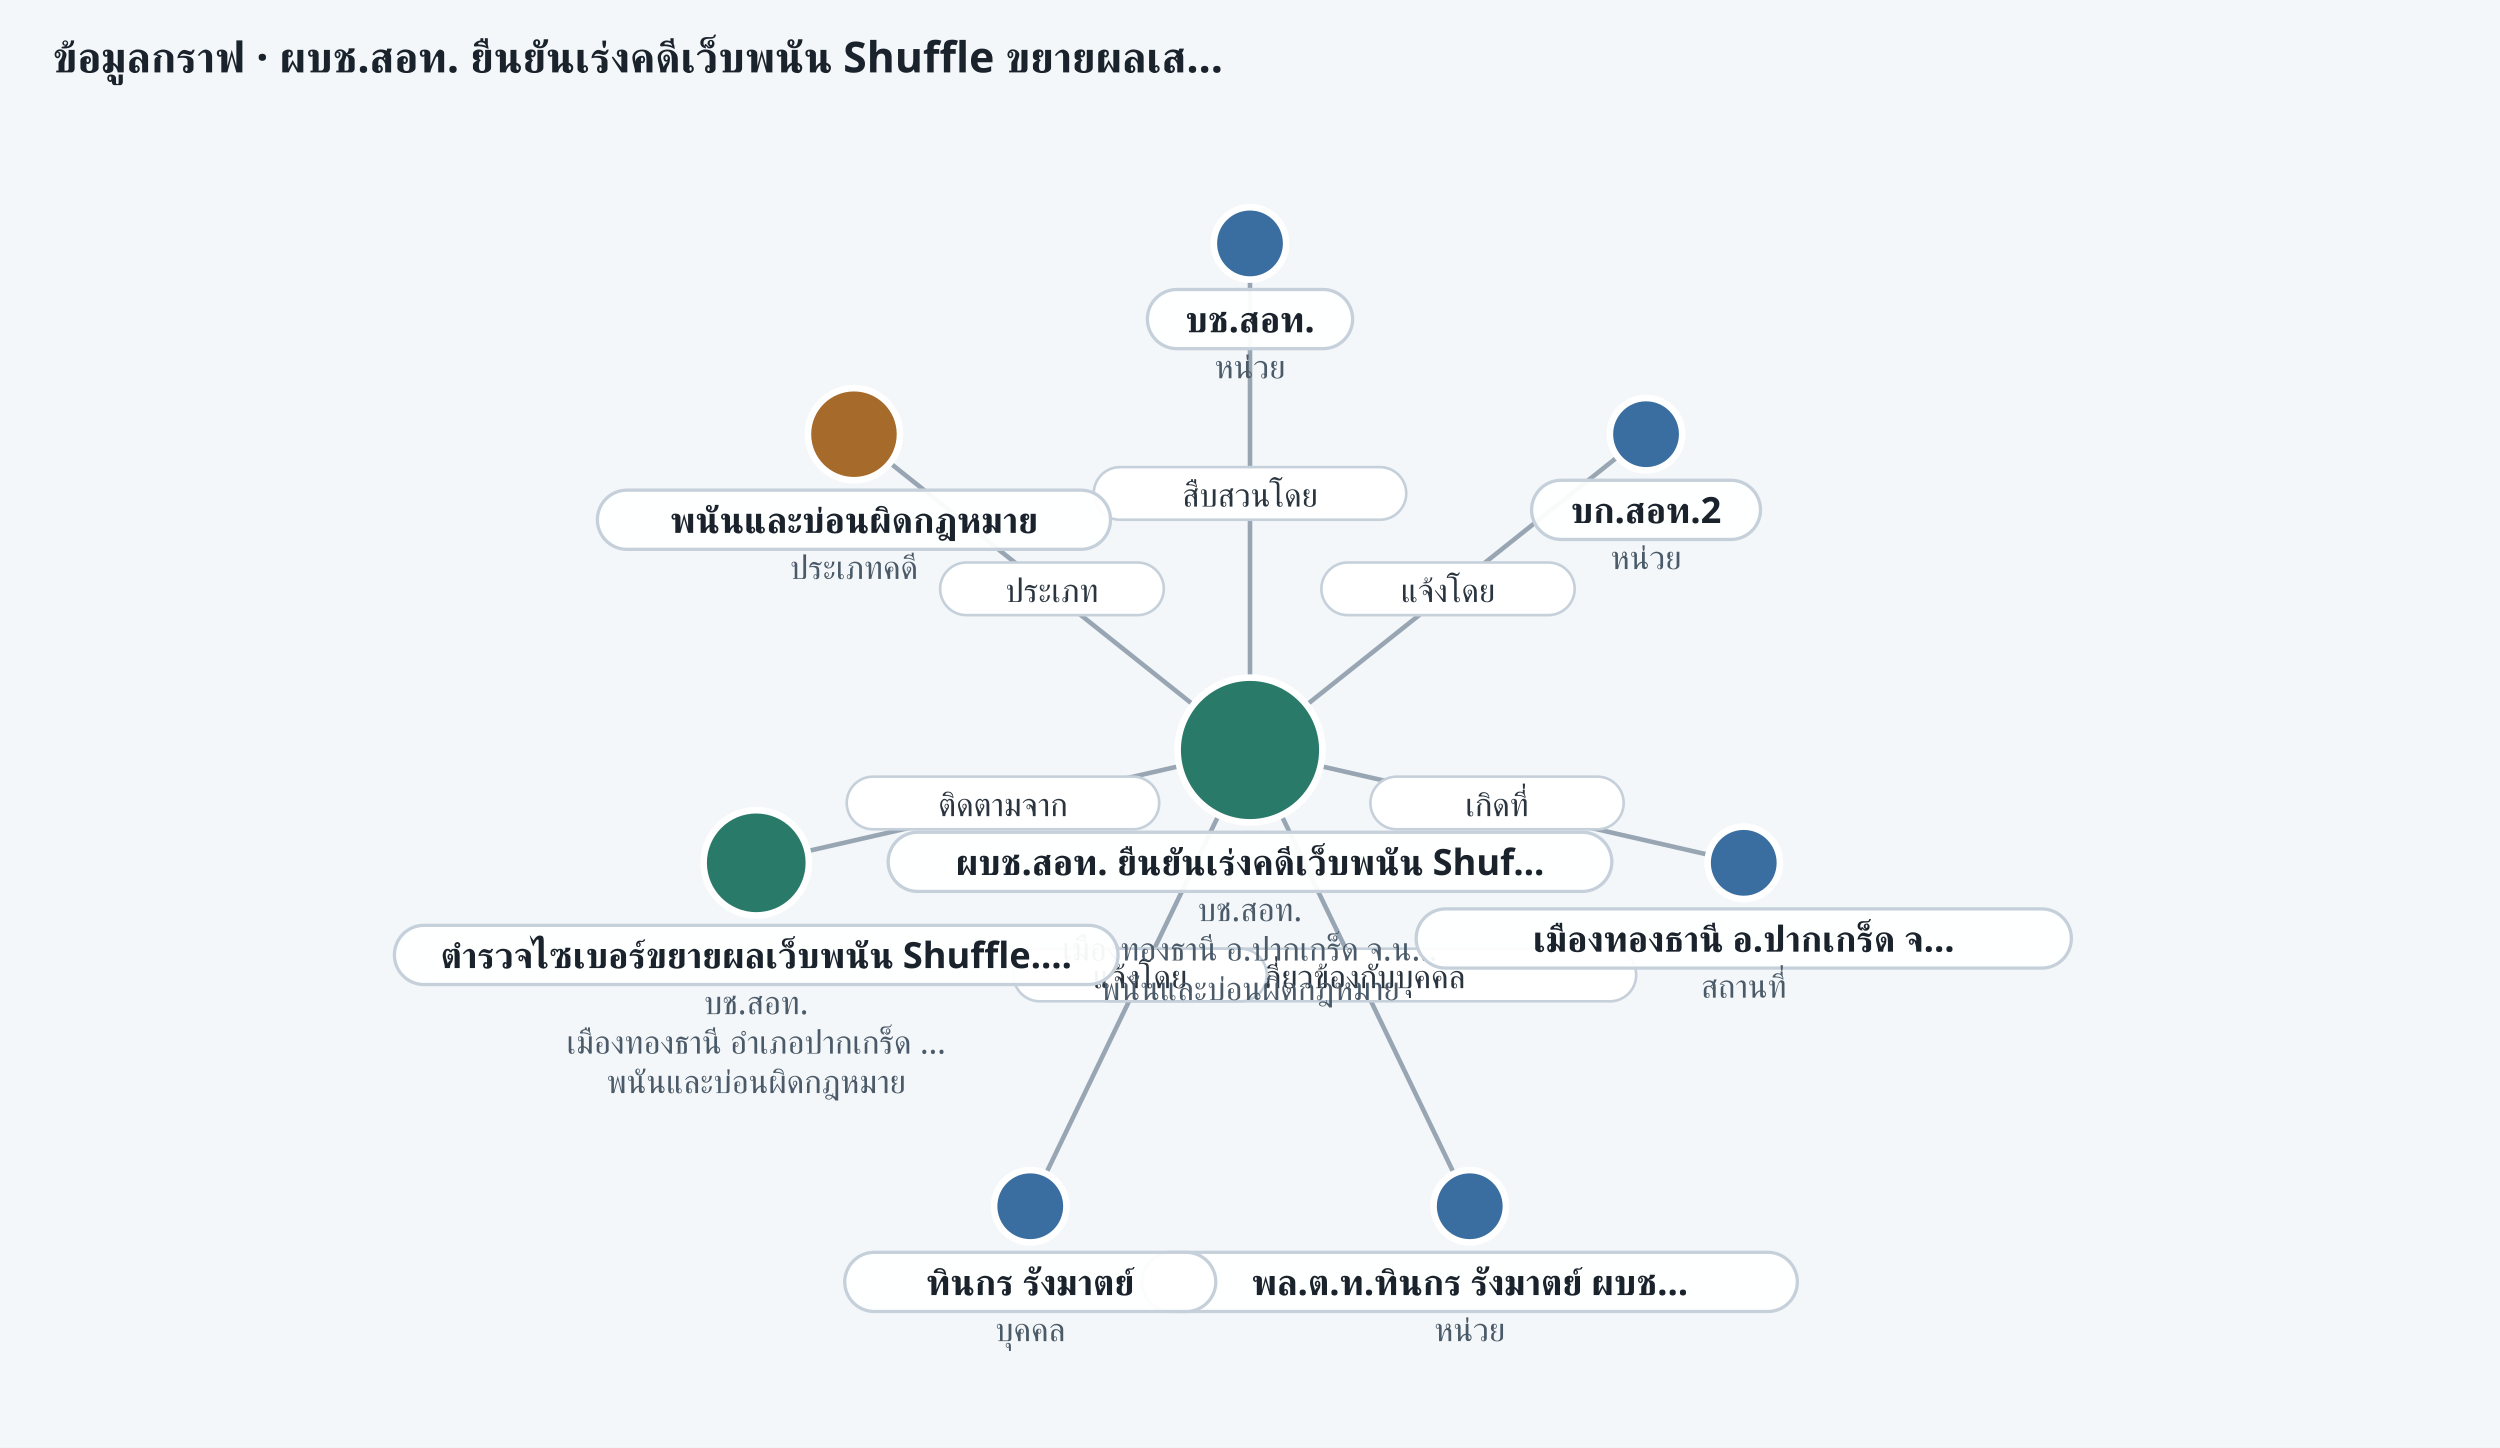
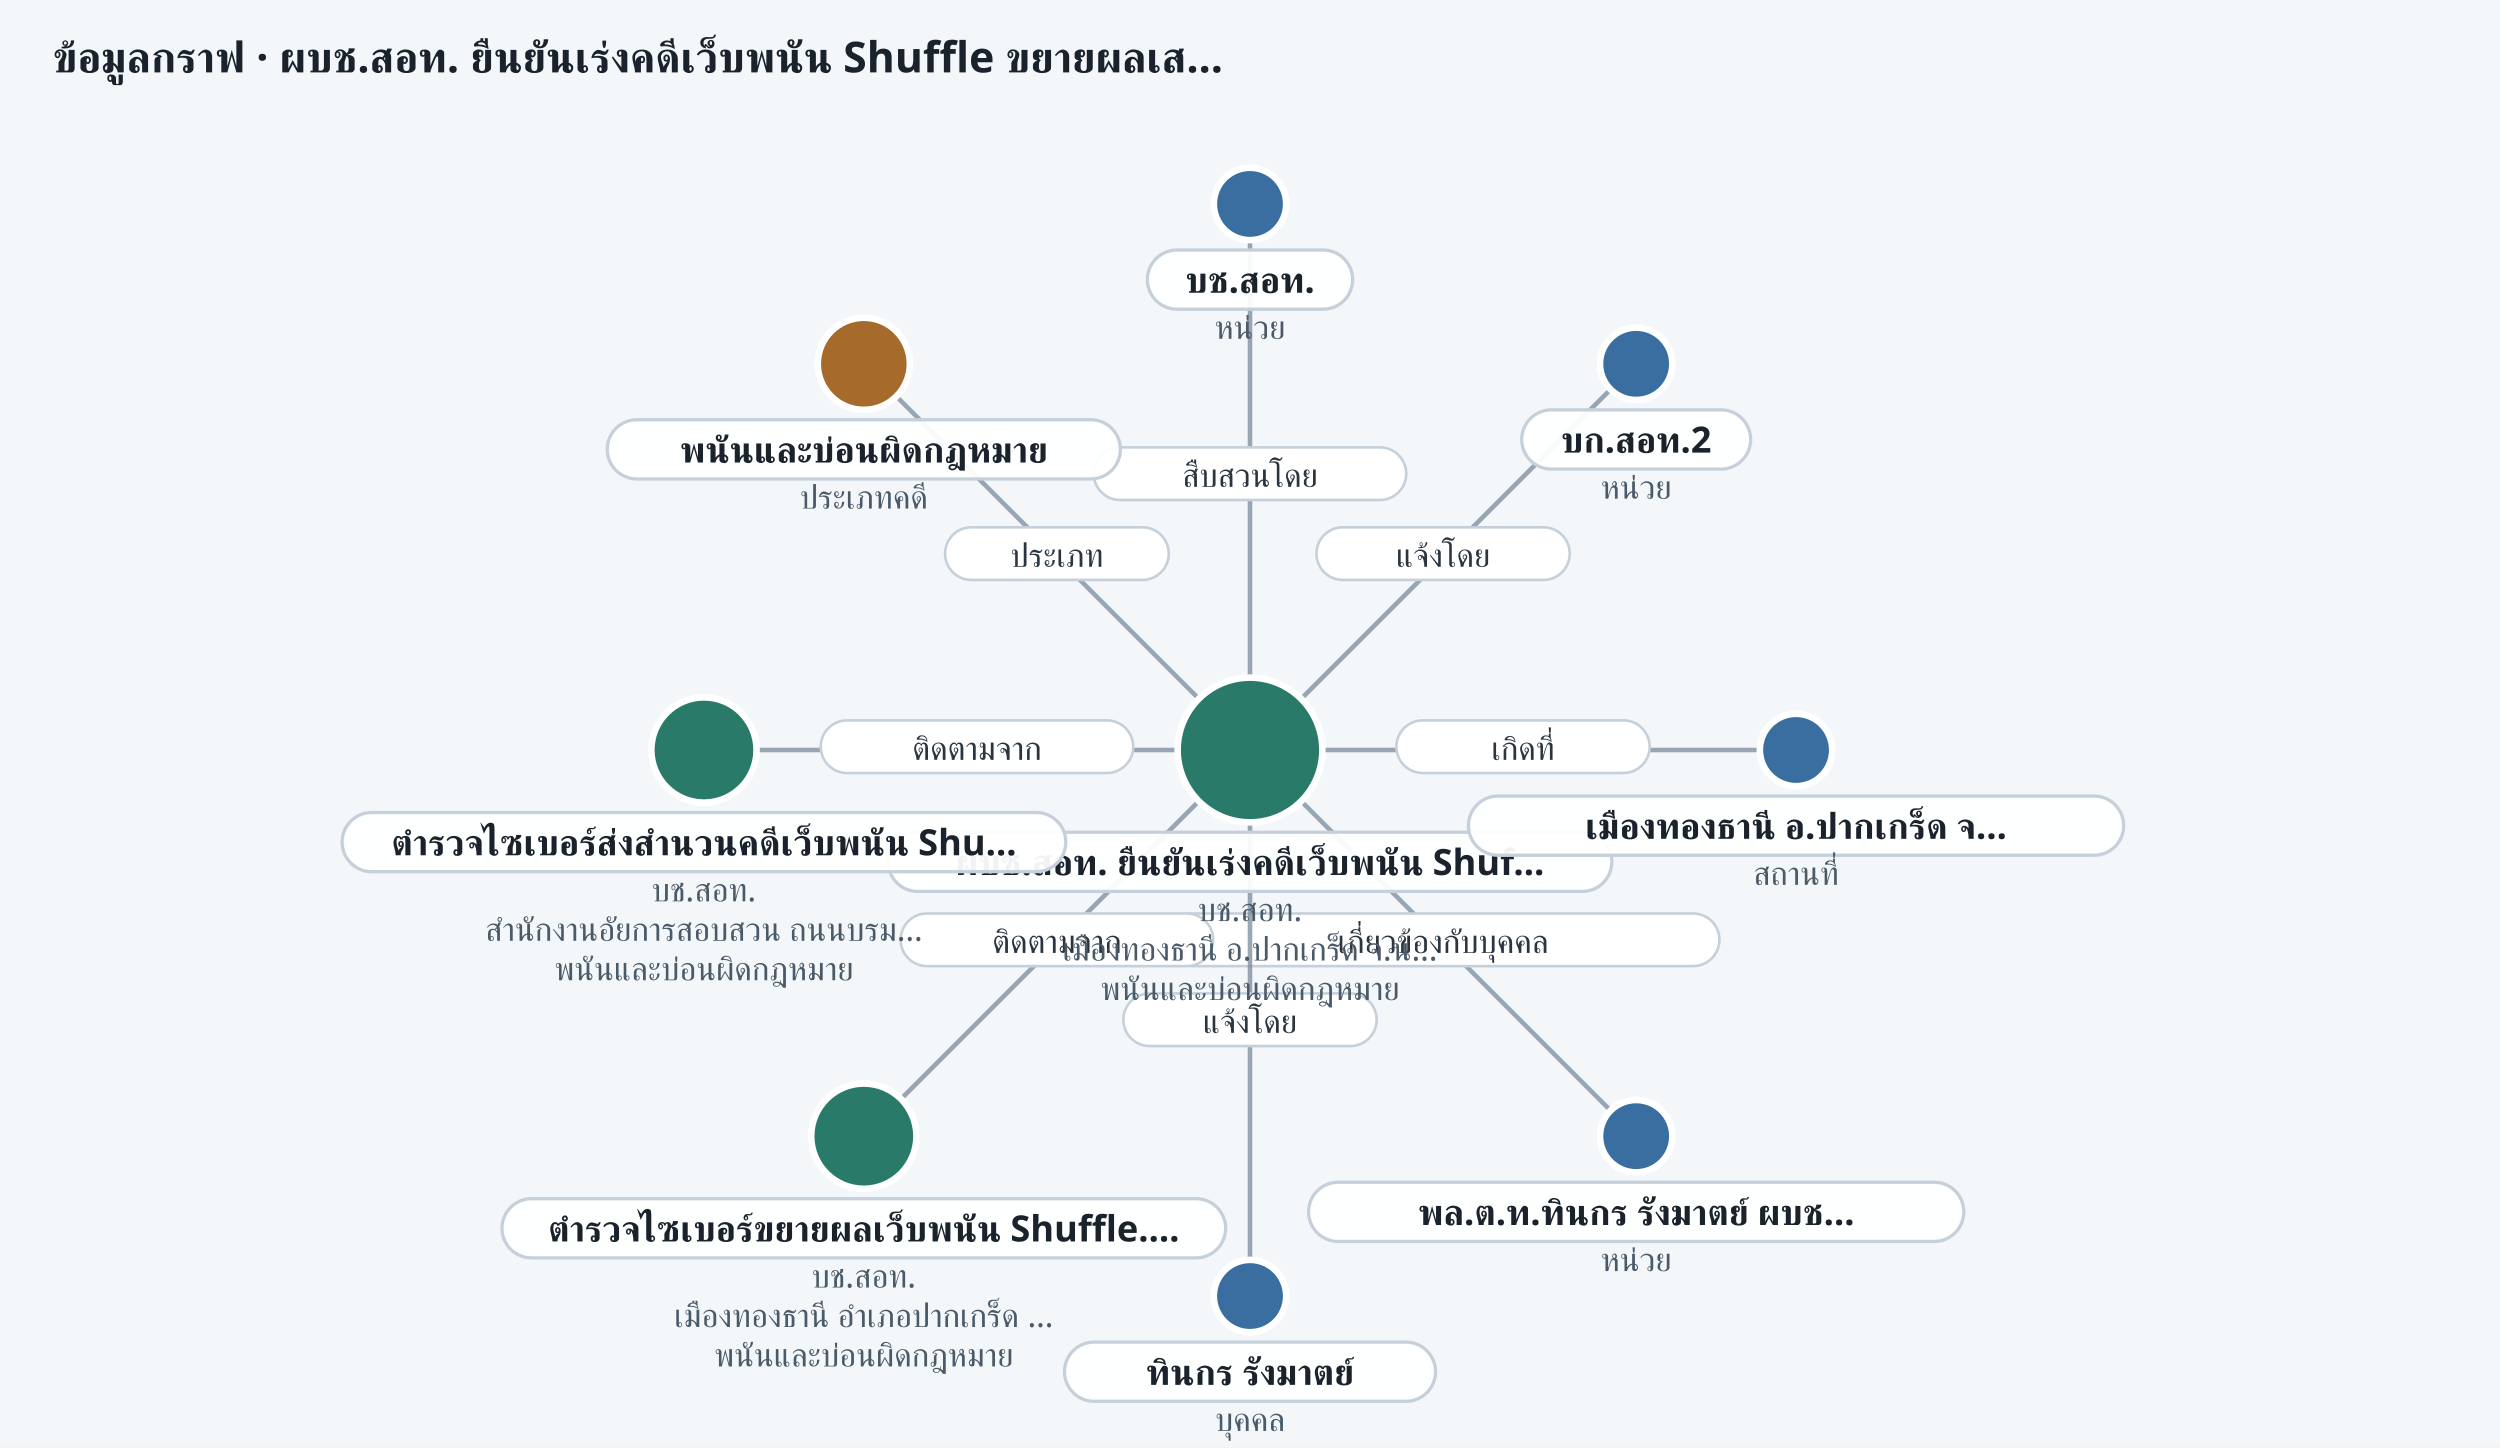
<svg xmlns="http://www.w3.org/2000/svg" width="760" height="440" viewBox="0 0 760 440" role="img" aria-label="ego graph 20261110-gamble-01">
  <rect width="100%" height="100%" fill="#f4f7fa" />
  <text x="16" y="22" font-size="13" font-weight="700" fill="#1a222c" font-family="Sarabun, Anuphan, sans-serif">ข้อมูลกราฟ · ผบช.สอท. ยืนยันเร่งคดีเว็บพนัน Shuffle ขยายผลเส…</text>
-   <line x1="380.0" y1="228.0" x2="380.0" y2="74.0" stroke="#7a8a9a" stroke-width="1.4" opacity="0.75" />
-   <rect x="332.5" y="142.0" width="95.0" height="16" rx="8" fill="#fff" stroke="#c5d0da" stroke-width="0.8" />
-   <text x="380.0" y="154.0" text-anchor="middle" font-size="10" fill="#2a3540" font-family="Sarabun, Anuphan, sans-serif">สืบสวนโดย</text>
-   <line x1="380.0" y1="228.0" x2="500.4" y2="132.0" stroke="#7a8a9a" stroke-width="1.4" opacity="0.75" />
-   <rect x="401.7" y="171.0" width="77.0" height="16" rx="8" fill="#fff" stroke="#c5d0da" stroke-width="0.8" />
-   <text x="440.2" y="183.0" text-anchor="middle" font-size="10" fill="#2a3540" font-family="Sarabun, Anuphan, sans-serif">แจ้งโดย</text>
-   <line x1="380.0" y1="228.0" x2="530.1" y2="262.3" stroke="#7a8a9a" stroke-width="1.4" opacity="0.75" />
-   <rect x="416.6" y="236.1" width="77.0" height="16" rx="8" fill="#fff" stroke="#c5d0da" stroke-width="0.8" />
-   <text x="455.1" y="248.1" text-anchor="middle" font-size="10" fill="#2a3540" font-family="Sarabun, Anuphan, sans-serif">เกิดที่</text>
-   <line x1="380.0" y1="228.0" x2="446.8" y2="366.7" stroke="#7a8a9a" stroke-width="1.4" opacity="0.75" />
-   <rect x="329.4" y="288.4" width="168.0" height="16" rx="8" fill="#fff" stroke="#c5d0da" stroke-width="0.8" />
-   <text x="413.4" y="300.4" text-anchor="middle" font-size="10" fill="#2a3540" font-family="Sarabun, Anuphan, sans-serif">เกี่ยวข้องกับบุคคล</text>
-   <line x1="380.0" y1="228.0" x2="313.2" y2="366.7" stroke="#7a8a9a" stroke-width="1.4" opacity="0.75" />
-   <rect x="308.1" y="288.4" width="77.0" height="16" rx="8" fill="#fff" stroke="#c5d0da" stroke-width="0.8" />
-   <text x="346.6" y="300.4" text-anchor="middle" font-size="10" fill="#2a3540" font-family="Sarabun, Anuphan, sans-serif">แจ้งโดย</text>
-   <line x1="380.0" y1="228.0" x2="229.9" y2="262.3" stroke="#7a8a9a" stroke-width="1.4" opacity="0.75" />
-   <rect x="257.4" y="236.1" width="95.0" height="16" rx="8" fill="#fff" stroke="#c5d0da" stroke-width="0.8" />
-   <text x="304.9" y="248.1" text-anchor="middle" font-size="10" fill="#2a3540" font-family="Sarabun, Anuphan, sans-serif">ติดตามจาก</text>
-   <line x1="380.0" y1="228.0" x2="259.6" y2="132.0" stroke="#7a8a9a" stroke-width="1.4" opacity="0.75" />
-   <rect x="285.8" y="171.0" width="68.0" height="16" rx="8" fill="#fff" stroke="#c5d0da" stroke-width="0.8" />
-   <text x="319.8" y="183.0" text-anchor="middle" font-size="10" fill="#2a3540" font-family="Sarabun, Anuphan, sans-serif">ประเภท</text>
+   <line x1="380.0" y1="228.0" x2="380.0" y2="62.0" stroke="#7a8a9a" stroke-width="1.4" opacity="0.75" />
+   <rect x="332.5" y="136.0" width="95.0" height="16" rx="8" fill="#fff" stroke="#c5d0da" stroke-width="0.8" />
+   <text x="380.0" y="148.0" text-anchor="middle" font-size="10" fill="#2a3540" font-family="Sarabun, Anuphan, sans-serif">สืบสวนโดย</text>
+   <line x1="380.0" y1="228.0" x2="497.4" y2="110.6" stroke="#7a8a9a" stroke-width="1.4" opacity="0.75" />
+   <rect x="400.2" y="160.3" width="77.0" height="16" rx="8" fill="#fff" stroke="#c5d0da" stroke-width="0.8" />
+   <text x="438.7" y="172.3" text-anchor="middle" font-size="10" fill="#2a3540" font-family="Sarabun, Anuphan, sans-serif">แจ้งโดย</text>
+   <line x1="380.0" y1="228.0" x2="546.0" y2="228.0" stroke="#7a8a9a" stroke-width="1.4" opacity="0.75" />
+   <rect x="424.5" y="219.0" width="77.0" height="16" rx="8" fill="#fff" stroke="#c5d0da" stroke-width="0.8" />
+   <text x="463.0" y="231.0" text-anchor="middle" font-size="10" fill="#2a3540" font-family="Sarabun, Anuphan, sans-serif">เกิดที่</text>
+   <line x1="380.0" y1="228.0" x2="497.4" y2="345.4" stroke="#7a8a9a" stroke-width="1.4" opacity="0.75" />
+   <rect x="354.7" y="277.7" width="168.0" height="16" rx="8" fill="#fff" stroke="#c5d0da" stroke-width="0.8" />
+   <text x="438.7" y="289.7" text-anchor="middle" font-size="10" fill="#2a3540" font-family="Sarabun, Anuphan, sans-serif">เกี่ยวข้องกับบุคคล</text>
+   <line x1="380.0" y1="228.0" x2="380.0" y2="394.0" stroke="#7a8a9a" stroke-width="1.4" opacity="0.75" />
+   <rect x="341.5" y="302.0" width="77.0" height="16" rx="8" fill="#fff" stroke="#c5d0da" stroke-width="0.8" />
+   <text x="380.0" y="314.0" text-anchor="middle" font-size="10" fill="#2a3540" font-family="Sarabun, Anuphan, sans-serif">แจ้งโดย</text>
+   <line x1="380.0" y1="228.0" x2="262.6" y2="345.4" stroke="#7a8a9a" stroke-width="1.4" opacity="0.75" />
+   <rect x="273.8" y="277.7" width="95.0" height="16" rx="8" fill="#fff" stroke="#c5d0da" stroke-width="0.8" />
+   <text x="321.3" y="289.7" text-anchor="middle" font-size="10" fill="#2a3540" font-family="Sarabun, Anuphan, sans-serif">ติดตามจาก</text>
+   <line x1="214.0" y1="228.0" x2="380.0" y2="228.0" stroke="#7a8a9a" stroke-width="1.4" opacity="0.75" />
+   <rect x="249.5" y="219.0" width="95.0" height="16" rx="8" fill="#fff" stroke="#c5d0da" stroke-width="0.8" />
+   <text x="297.0" y="231.0" text-anchor="middle" font-size="10" fill="#2a3540" font-family="Sarabun, Anuphan, sans-serif">ติดตามจาก</text>
+   <line x1="380.0" y1="228.0" x2="262.6" y2="110.6" stroke="#7a8a9a" stroke-width="1.4" opacity="0.75" />
+   <rect x="287.3" y="160.3" width="68.0" height="16" rx="8" fill="#fff" stroke="#c5d0da" stroke-width="0.8" />
+   <text x="321.3" y="172.3" text-anchor="middle" font-size="10" fill="#2a3540" font-family="Sarabun, Anuphan, sans-serif">ประเภท</text>
  <circle cx="380.0" cy="228.0" r="22" fill="#2a7a6a" stroke="#fff" stroke-width="2" />
  <rect x="270.0" y="253.0" width="220.0" height="18" rx="9" fill="rgba(255,255,255,0.94)" stroke="#c5d0da" />
  <text x="380.0" y="266.0" text-anchor="middle" font-size="11" font-weight="600" fill="#1a222c" font-family="Sarabun, Anuphan, sans-serif">ผบช.สอท. ยืนยันเร่งคดีเว็บพนัน Shuf…</text>
  <text x="380.0" y="280.0" text-anchor="middle" font-size="10" fill="#4a5a68" font-family="Sarabun, Anuphan, sans-serif">บช.สอท.</text>
  <text x="380.0" y="292.0" text-anchor="middle" font-size="10" fill="#4a5a68" font-family="Sarabun, Anuphan, sans-serif">เมืองทองธานี อ.ปากเกร็ด จ.น…</text>
  <text x="380.0" y="304.0" text-anchor="middle" font-size="10" fill="#4a5a68" font-family="Sarabun, Anuphan, sans-serif">พนันและบ่อนผิดกฎหมาย</text>
-   <circle cx="380.0" cy="74.0" r="11" fill="#3a6ea0" stroke="#fff" stroke-width="2" />
-   <rect x="348.8" y="88.0" width="62.4" height="18" rx="9" fill="rgba(255,255,255,0.94)" stroke="#c5d0da" />
-   <text x="380.0" y="101.0" text-anchor="middle" font-size="11" font-weight="600" fill="#1a222c" font-family="Sarabun, Anuphan, sans-serif">บช.สอท.</text>
-   <text x="380.0" y="115.0" text-anchor="middle" font-size="10" fill="#4a5a68" font-family="Sarabun, Anuphan, sans-serif">หน่วย</text>
-   <circle cx="500.4" cy="132.0" r="11" fill="#3a6ea0" stroke="#fff" stroke-width="2" />
-   <rect x="465.6" y="146.0" width="69.6" height="18" rx="9" fill="rgba(255,255,255,0.94)" stroke="#c5d0da" />
-   <text x="500.4" y="159.0" text-anchor="middle" font-size="11" font-weight="600" fill="#1a222c" font-family="Sarabun, Anuphan, sans-serif">บก.สอท.2</text>
-   <text x="500.4" y="173.0" text-anchor="middle" font-size="10" fill="#4a5a68" font-family="Sarabun, Anuphan, sans-serif">หน่วย</text>
-   <circle cx="530.1" cy="262.3" r="11" fill="#3a6ea0" stroke="#fff" stroke-width="2" />
-   <rect x="430.5" y="276.3" width="199.2" height="18" rx="9" fill="rgba(255,255,255,0.94)" stroke="#c5d0da" />
-   <text x="530.1" y="289.3" text-anchor="middle" font-size="11" font-weight="600" fill="#1a222c" font-family="Sarabun, Anuphan, sans-serif">เมืองทองธานี อ.ปากเกร็ด จ…</text>
-   <text x="530.1" y="303.3" text-anchor="middle" font-size="10" fill="#4a5a68" font-family="Sarabun, Anuphan, sans-serif">สถานที่</text>
-   <circle cx="446.8" cy="366.7" r="11" fill="#3a6ea0" stroke="#fff" stroke-width="2" />
-   <rect x="347.2" y="380.7" width="199.2" height="18" rx="9" fill="rgba(255,255,255,0.94)" stroke="#c5d0da" />
-   <text x="446.8" y="393.7" text-anchor="middle" font-size="11" font-weight="600" fill="#1a222c" font-family="Sarabun, Anuphan, sans-serif">พล.ต.ท.ทินกร รังมาตย์ ผบช…</text>
-   <text x="446.8" y="407.7" text-anchor="middle" font-size="10" fill="#4a5a68" font-family="Sarabun, Anuphan, sans-serif">หน่วย</text>
-   <circle cx="313.2" cy="366.7" r="11" fill="#3a6ea0" stroke="#fff" stroke-width="2" />
-   <rect x="256.8" y="380.7" width="112.8" height="18" rx="9" fill="rgba(255,255,255,0.94)" stroke="#c5d0da" />
-   <text x="313.2" y="393.7" text-anchor="middle" font-size="11" font-weight="600" fill="#1a222c" font-family="Sarabun, Anuphan, sans-serif">ทินกร รังมาตย์</text>
-   <text x="313.2" y="407.7" text-anchor="middle" font-size="10" fill="#4a5a68" font-family="Sarabun, Anuphan, sans-serif">บุคคล</text>
-   <circle cx="229.9" cy="262.3" r="16" fill="#2a7a6a" stroke="#fff" stroke-width="2" />
-   <rect x="119.9" y="281.3" width="220.0" height="18" rx="9" fill="rgba(255,255,255,0.94)" stroke="#c5d0da" />
-   <text x="229.9" y="294.3" text-anchor="middle" font-size="11" font-weight="600" fill="#1a222c" font-family="Sarabun, Anuphan, sans-serif">ตำรวจไซเบอร์ขยายผลเว็บพนัน Shuffle.…</text>
-   <text x="229.9" y="308.3" text-anchor="middle" font-size="10" fill="#4a5a68" font-family="Sarabun, Anuphan, sans-serif">บช.สอท.</text>
-   <text x="229.9" y="320.3" text-anchor="middle" font-size="10" fill="#4a5a68" font-family="Sarabun, Anuphan, sans-serif">เมืองทองธานี อำเภอปากเกร็ด …</text>
-   <text x="229.9" y="332.3" text-anchor="middle" font-size="10" fill="#4a5a68" font-family="Sarabun, Anuphan, sans-serif">พนันและบ่อนผิดกฎหมาย</text>
-   <circle cx="259.6" cy="132.0" r="14" fill="#a66b2a" stroke="#fff" stroke-width="2" />
-   <rect x="181.6" y="149.0" width="156.0" height="18" rx="9" fill="rgba(255,255,255,0.94)" stroke="#c5d0da" />
-   <text x="259.6" y="162.0" text-anchor="middle" font-size="11" font-weight="600" fill="#1a222c" font-family="Sarabun, Anuphan, sans-serif">พนันและบ่อนผิดกฎหมาย</text>
-   <text x="259.6" y="176.0" text-anchor="middle" font-size="10" fill="#4a5a68" font-family="Sarabun, Anuphan, sans-serif">ประเภทคดี</text>
+   <circle cx="380.0" cy="62.0" r="11" fill="#3a6ea0" stroke="#fff" stroke-width="2" />
+   <rect x="348.8" y="76.0" width="62.4" height="18" rx="9" fill="rgba(255,255,255,0.94)" stroke="#c5d0da" />
+   <text x="380.0" y="89.0" text-anchor="middle" font-size="11" font-weight="600" fill="#1a222c" font-family="Sarabun, Anuphan, sans-serif">บช.สอท.</text>
+   <text x="380.0" y="103.0" text-anchor="middle" font-size="10" fill="#4a5a68" font-family="Sarabun, Anuphan, sans-serif">หน่วย</text>
+   <circle cx="497.4" cy="110.6" r="11" fill="#3a6ea0" stroke="#fff" stroke-width="2" />
+   <rect x="462.6" y="124.6" width="69.6" height="18" rx="9" fill="rgba(255,255,255,0.94)" stroke="#c5d0da" />
+   <text x="497.4" y="137.6" text-anchor="middle" font-size="11" font-weight="600" fill="#1a222c" font-family="Sarabun, Anuphan, sans-serif">บก.สอท.2</text>
+   <text x="497.4" y="151.6" text-anchor="middle" font-size="10" fill="#4a5a68" font-family="Sarabun, Anuphan, sans-serif">หน่วย</text>
+   <circle cx="546.0" cy="228.0" r="11" fill="#3a6ea0" stroke="#fff" stroke-width="2" />
+   <rect x="446.4" y="242.0" width="199.2" height="18" rx="9" fill="rgba(255,255,255,0.94)" stroke="#c5d0da" />
+   <text x="546.0" y="255.0" text-anchor="middle" font-size="11" font-weight="600" fill="#1a222c" font-family="Sarabun, Anuphan, sans-serif">เมืองทองธานี อ.ปากเกร็ด จ…</text>
+   <text x="546.0" y="269.0" text-anchor="middle" font-size="10" fill="#4a5a68" font-family="Sarabun, Anuphan, sans-serif">สถานที่</text>
+   <circle cx="497.4" cy="345.4" r="11" fill="#3a6ea0" stroke="#fff" stroke-width="2" />
+   <rect x="397.8" y="359.4" width="199.2" height="18" rx="9" fill="rgba(255,255,255,0.94)" stroke="#c5d0da" />
+   <text x="497.4" y="372.4" text-anchor="middle" font-size="11" font-weight="600" fill="#1a222c" font-family="Sarabun, Anuphan, sans-serif">พล.ต.ท.ทินกร รังมาตย์ ผบช…</text>
+   <text x="497.4" y="386.4" text-anchor="middle" font-size="10" fill="#4a5a68" font-family="Sarabun, Anuphan, sans-serif">หน่วย</text>
+   <circle cx="380.0" cy="394.0" r="11" fill="#3a6ea0" stroke="#fff" stroke-width="2" />
+   <rect x="323.6" y="408.0" width="112.8" height="18" rx="9" fill="rgba(255,255,255,0.94)" stroke="#c5d0da" />
+   <text x="380.0" y="421.0" text-anchor="middle" font-size="11" font-weight="600" fill="#1a222c" font-family="Sarabun, Anuphan, sans-serif">ทินกร รังมาตย์</text>
+   <text x="380.0" y="435.0" text-anchor="middle" font-size="10" fill="#4a5a68" font-family="Sarabun, Anuphan, sans-serif">บุคคล</text>
+   <circle cx="262.6" cy="345.4" r="16" fill="#2a7a6a" stroke="#fff" stroke-width="2" />
+   <rect x="152.6" y="364.4" width="220.0" height="18" rx="9" fill="rgba(255,255,255,0.94)" stroke="#c5d0da" />
+   <text x="262.6" y="377.4" text-anchor="middle" font-size="11" font-weight="600" fill="#1a222c" font-family="Sarabun, Anuphan, sans-serif">ตำรวจไซเบอร์ขยายผลเว็บพนัน Shuffle.…</text>
+   <text x="262.6" y="391.4" text-anchor="middle" font-size="10" fill="#4a5a68" font-family="Sarabun, Anuphan, sans-serif">บช.สอท.</text>
+   <text x="262.6" y="403.4" text-anchor="middle" font-size="10" fill="#4a5a68" font-family="Sarabun, Anuphan, sans-serif">เมืองทองธานี อำเภอปากเกร็ด …</text>
+   <text x="262.6" y="415.4" text-anchor="middle" font-size="10" fill="#4a5a68" font-family="Sarabun, Anuphan, sans-serif">พนันและบ่อนผิดกฎหมาย</text>
+   <circle cx="214.0" cy="228.0" r="16" fill="#2a7a6a" stroke="#fff" stroke-width="2" />
+   <rect x="104.0" y="247.0" width="220.0" height="18" rx="9" fill="rgba(255,255,255,0.94)" stroke="#c5d0da" />
+   <text x="214.0" y="260.0" text-anchor="middle" font-size="11" font-weight="600" fill="#1a222c" font-family="Sarabun, Anuphan, sans-serif">ตำรวจไซเบอร์ส่งสำนวนคดีเว็บพนัน Shu…</text>
+   <text x="214.0" y="274.0" text-anchor="middle" font-size="10" fill="#4a5a68" font-family="Sarabun, Anuphan, sans-serif">บช.สอท.</text>
+   <text x="214.0" y="286.0" text-anchor="middle" font-size="10" fill="#4a5a68" font-family="Sarabun, Anuphan, sans-serif">สำนักงานอัยการสอบสวน ถนนบรม…</text>
+   <text x="214.0" y="298.0" text-anchor="middle" font-size="10" fill="#4a5a68" font-family="Sarabun, Anuphan, sans-serif">พนันและบ่อนผิดกฎหมาย</text>
+   <circle cx="262.6" cy="110.6" r="14" fill="#a66b2a" stroke="#fff" stroke-width="2" />
+   <rect x="184.6" y="127.6" width="156.0" height="18" rx="9" fill="rgba(255,255,255,0.94)" stroke="#c5d0da" />
+   <text x="262.6" y="140.6" text-anchor="middle" font-size="11" font-weight="600" fill="#1a222c" font-family="Sarabun, Anuphan, sans-serif">พนันและบ่อนผิดกฎหมาย</text>
+   <text x="262.6" y="154.6" text-anchor="middle" font-size="10" fill="#4a5a68" font-family="Sarabun, Anuphan, sans-serif">ประเภทคดี</text>
</svg>
